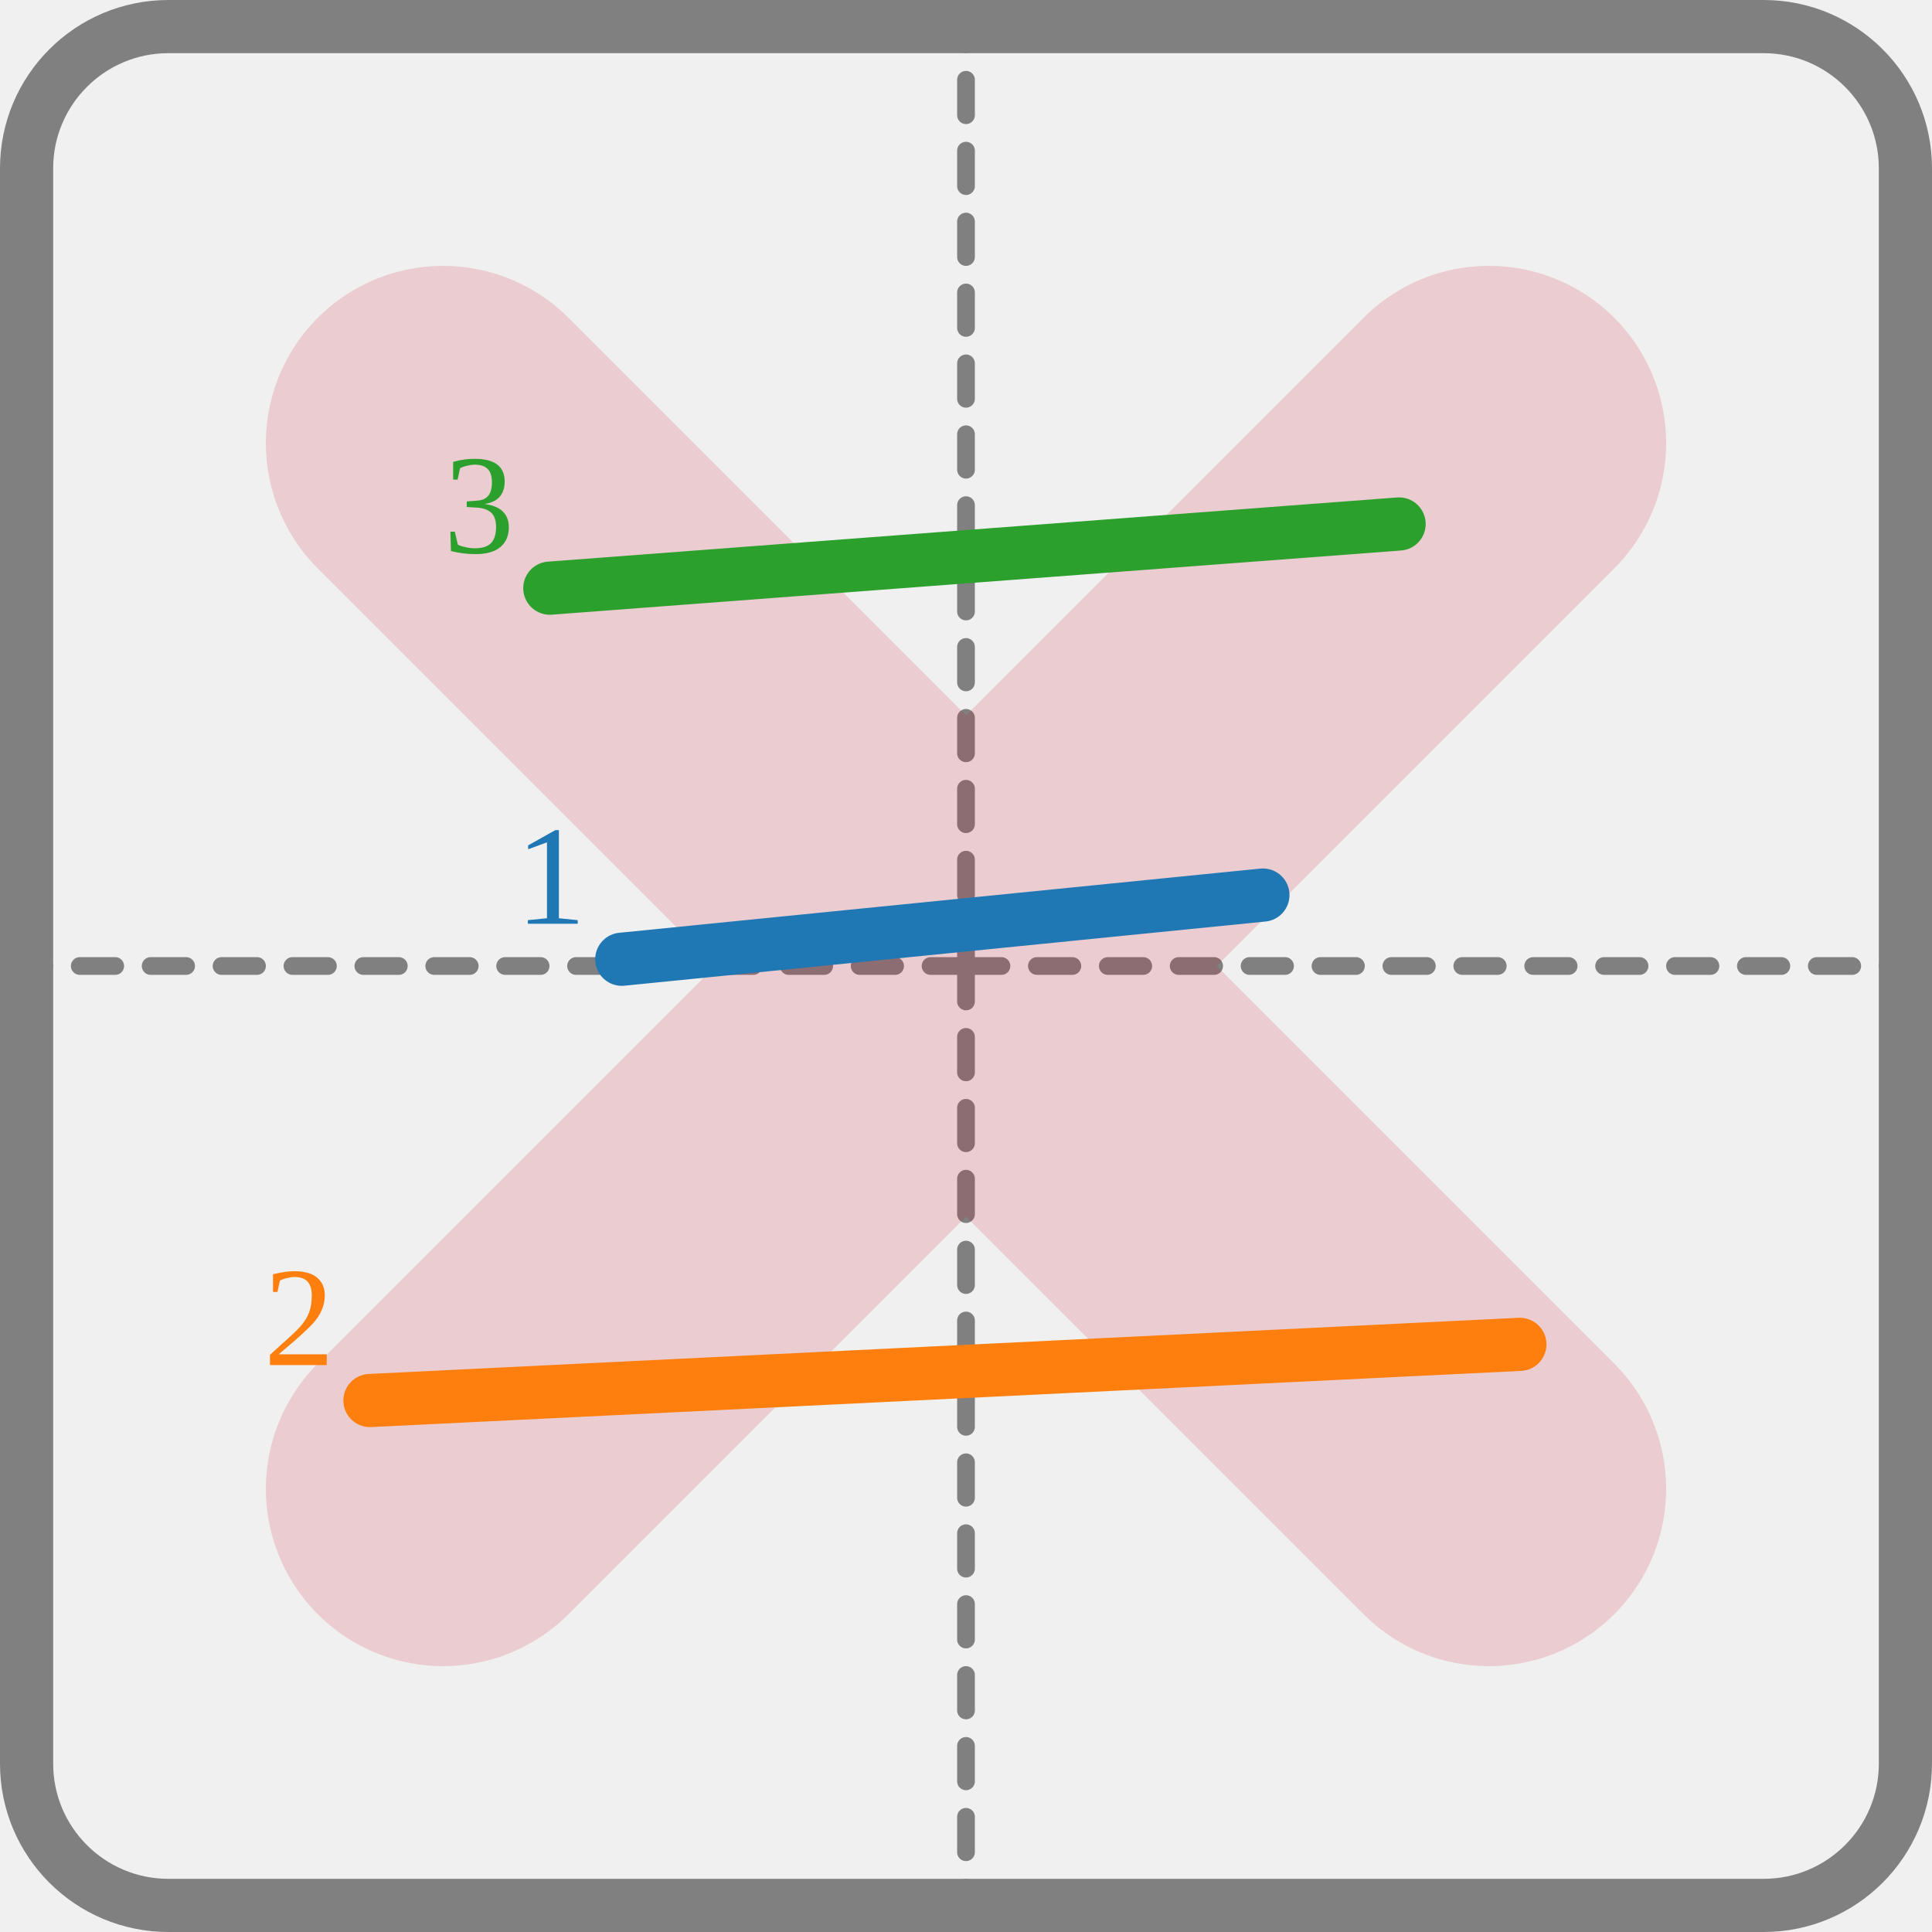
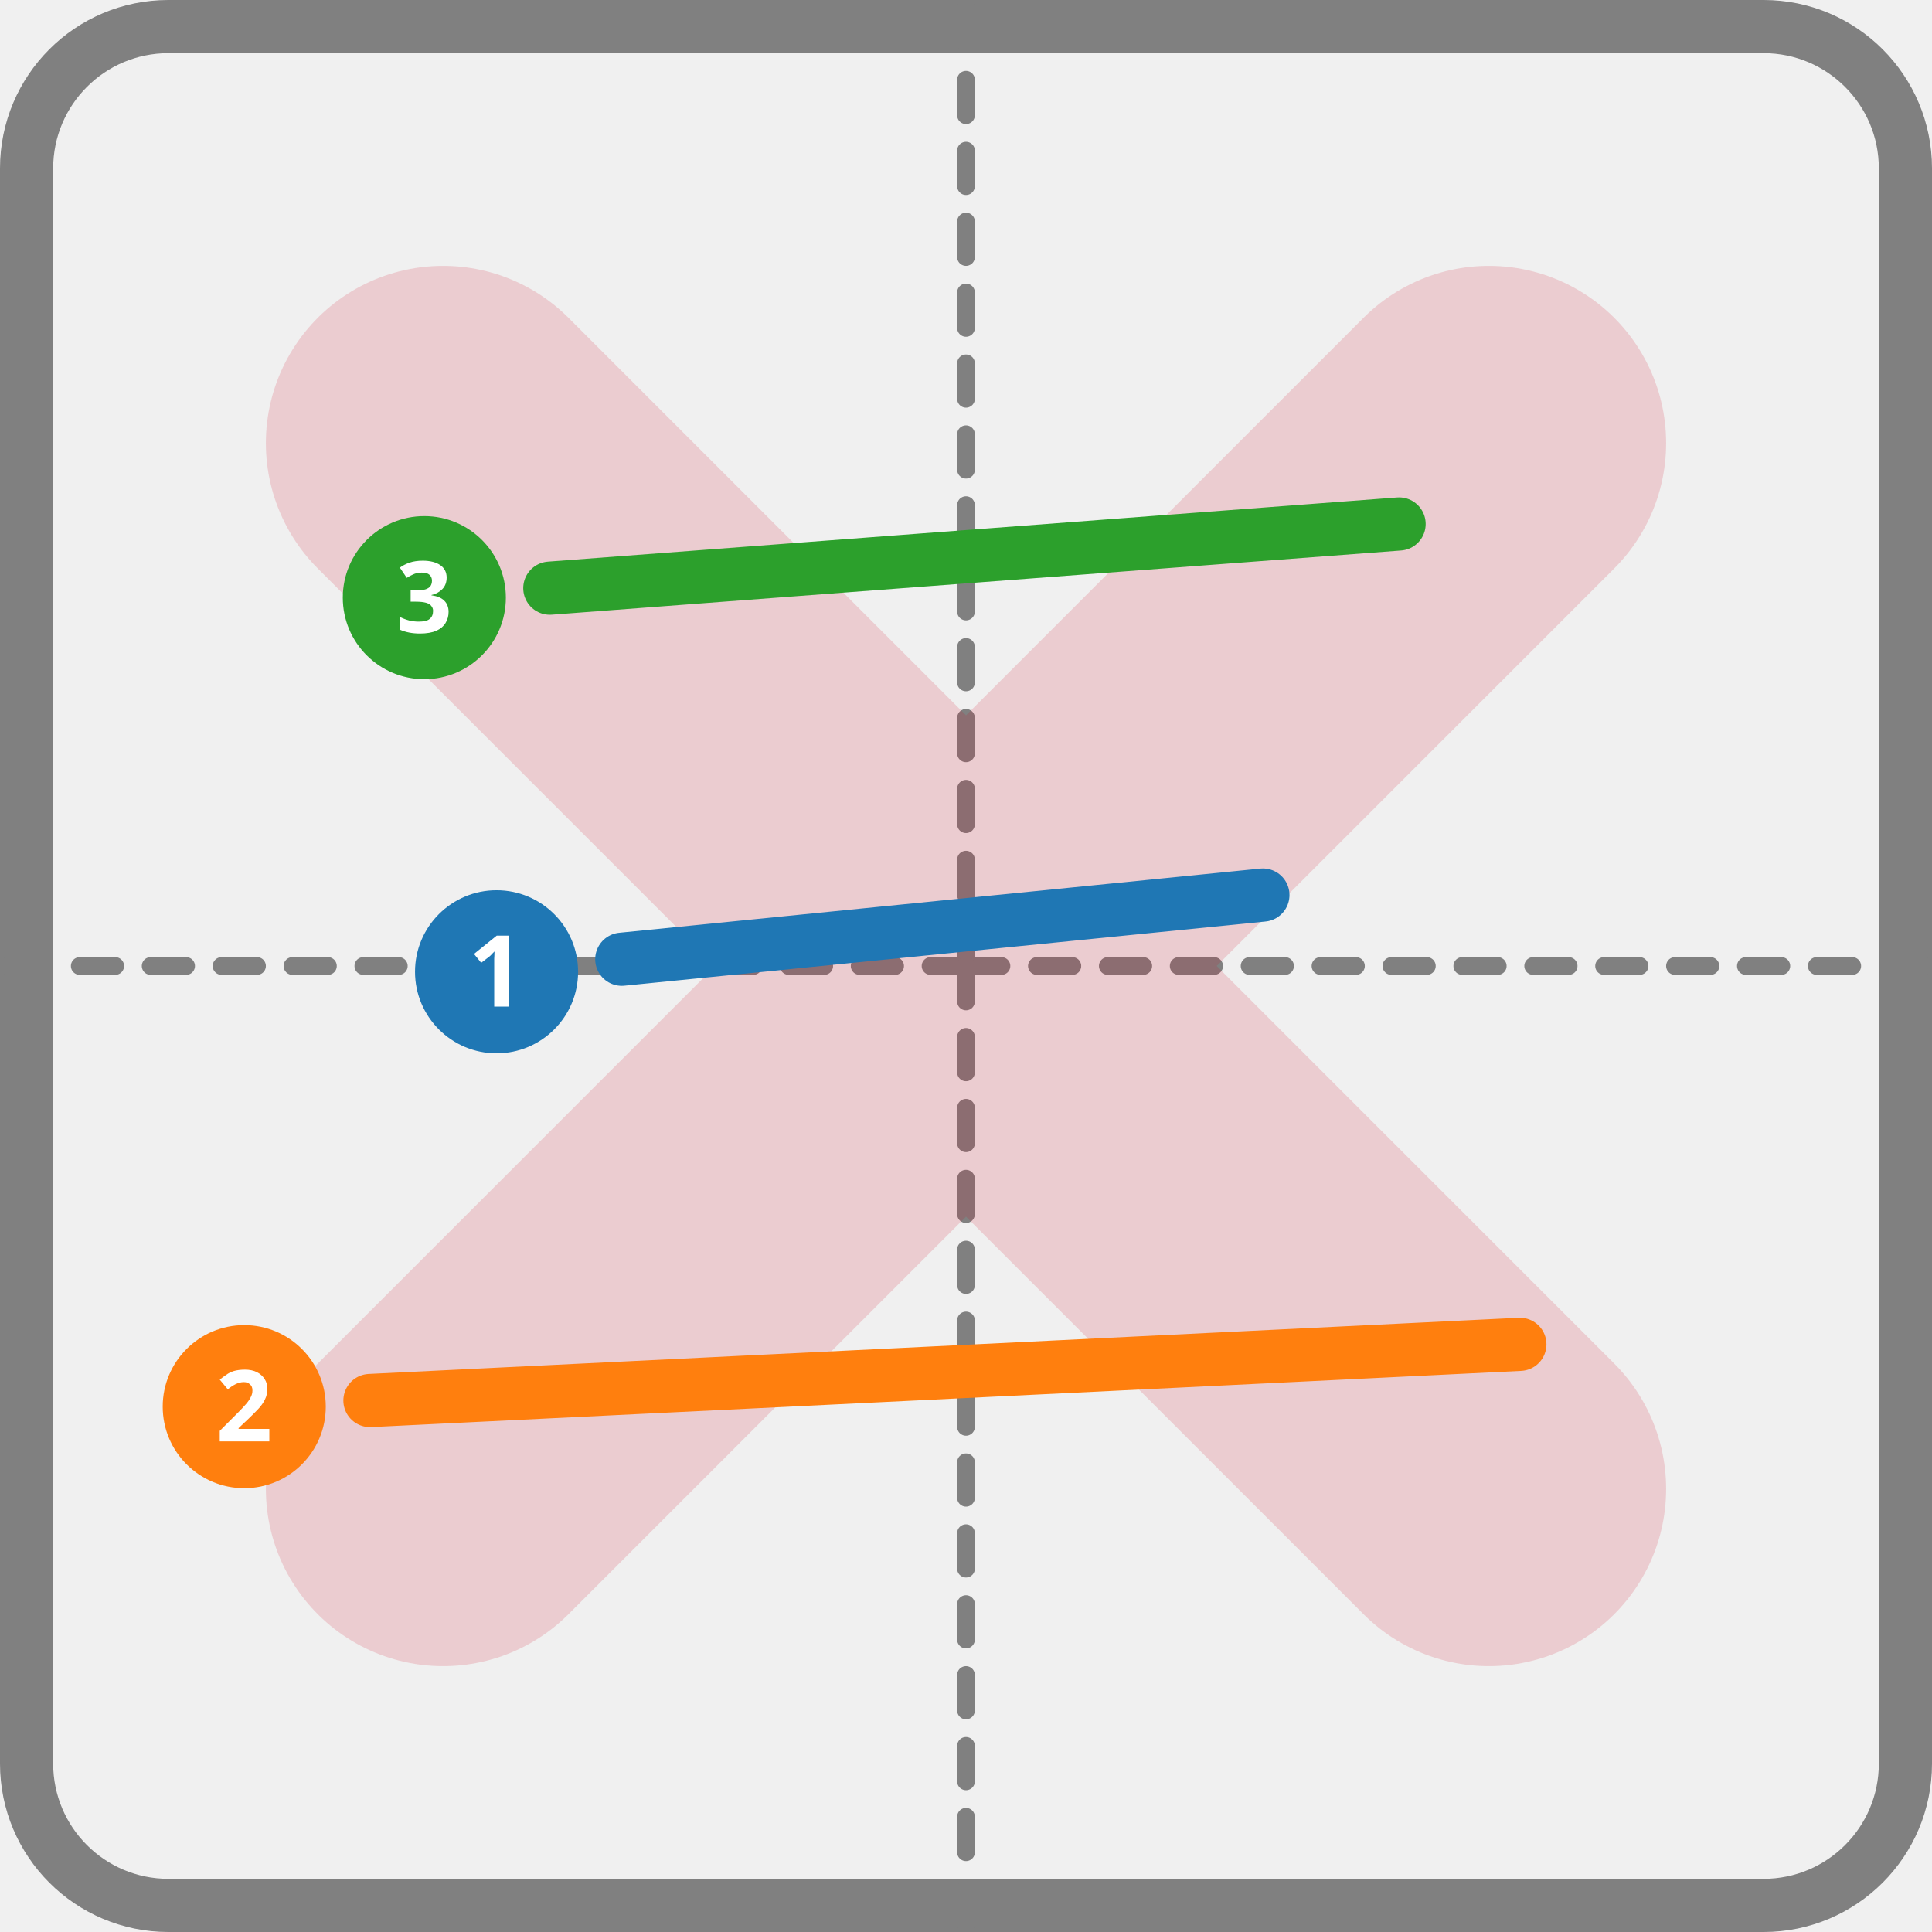
<svg xmlns="http://www.w3.org/2000/svg" height="109" viewBox="0 0 109 109" width="109">
  <rect fill="none" height="106" rx="8" ry="8" stroke="gray" stroke-linejoin="miter" stroke-width="3" width="106" x="1.5" y="1.5" />
  <line stroke="gray" stroke-dasharray="2,2" stroke-linecap="round" stroke-width="1" x1="54.5" x2="109" y1="54.5" y2="54.5" />
  <line stroke="gray" stroke-dasharray="2,2" stroke-linecap="round" stroke-width="1" x1="54.5" x2="0" y1="54.5" y2="54.5" />
  <line stroke="gray" stroke-dasharray="2,2" stroke-linecap="round" stroke-width="1" x1="54.5" x2="54.5" y1="54.5" y2="0" />
  <line stroke="gray" stroke-dasharray="2,2" stroke-linecap="round" stroke-width="1" x1="54.5" x2="54.5" y1="54.5" y2="109" />
  <path d="M25,25 L84,84 M84,25 L25,84" fill="none" opacity="0.15" stroke="#D0021B" stroke-linecap="round" stroke-width="20" />
  <path d="M35.08,54.119 C47.137,52.912 59.194,51.705 71.25,50.498" fill="none" stroke="#1f77b4" stroke-linecap="round" stroke-linejoin="round" stroke-width="3" />
-   <text fill="#1f77b4" font-size="8" text-anchor="end" x="33.08" y="52.119">
+   <path d="M20.872,79.015 C42.498,77.959 64.123,76.903 85.748,75.846" fill="none" stroke="#ff7f0e" stroke-linecap="round" stroke-linejoin="round" stroke-width="3" />
+   <path d="M31.02,33.183 C46.992,31.976 62.963,30.769 78.934,29.562" fill="none" stroke="#2ca02c" stroke-linecap="round" stroke-linejoin="round" stroke-width="3" />
+   <circle cx="28.015" cy="54.826" fill="#1f77b4" r="4.6" />
+   <text fill="#ffffff" font-family="sans-serif" font-size="5.6" font-weight="bold" text-anchor="middle" x="28.015" y="56.786">
1
</text>
-   <path d="M20.872,79.015 C42.498,77.959 64.123,76.903 85.748,75.846" fill="none" stroke="#ff7f0e" stroke-linecap="round" stroke-linejoin="round" stroke-width="3" />
-   <text fill="#ff7f0e" font-size="8" text-anchor="end" x="18.872" y="77.015">
+   <circle cx="13.78" cy="79.361" fill="#ff7f0e" r="4.6" />
+   <text fill="#ffffff" font-family="sans-serif" font-size="5.6" font-weight="bold" text-anchor="middle" x="13.78" y="81.321">
2
</text>
-   <path d="M31.02,33.183 C46.992,31.976 62.963,30.769 78.934,29.562" fill="none" stroke="#2ca02c" stroke-linecap="round" stroke-linejoin="round" stroke-width="3" />
-   <text fill="#2ca02c" font-size="8" text-anchor="end" x="29.02" y="31.183">
+   <circle cx="23.94" cy="33.718" fill="#2ca02c" r="4.6" />
+   <text fill="#ffffff" font-family="sans-serif" font-size="5.6" font-weight="bold" text-anchor="middle" x="23.94" y="35.678">
3
</text>
</svg>
